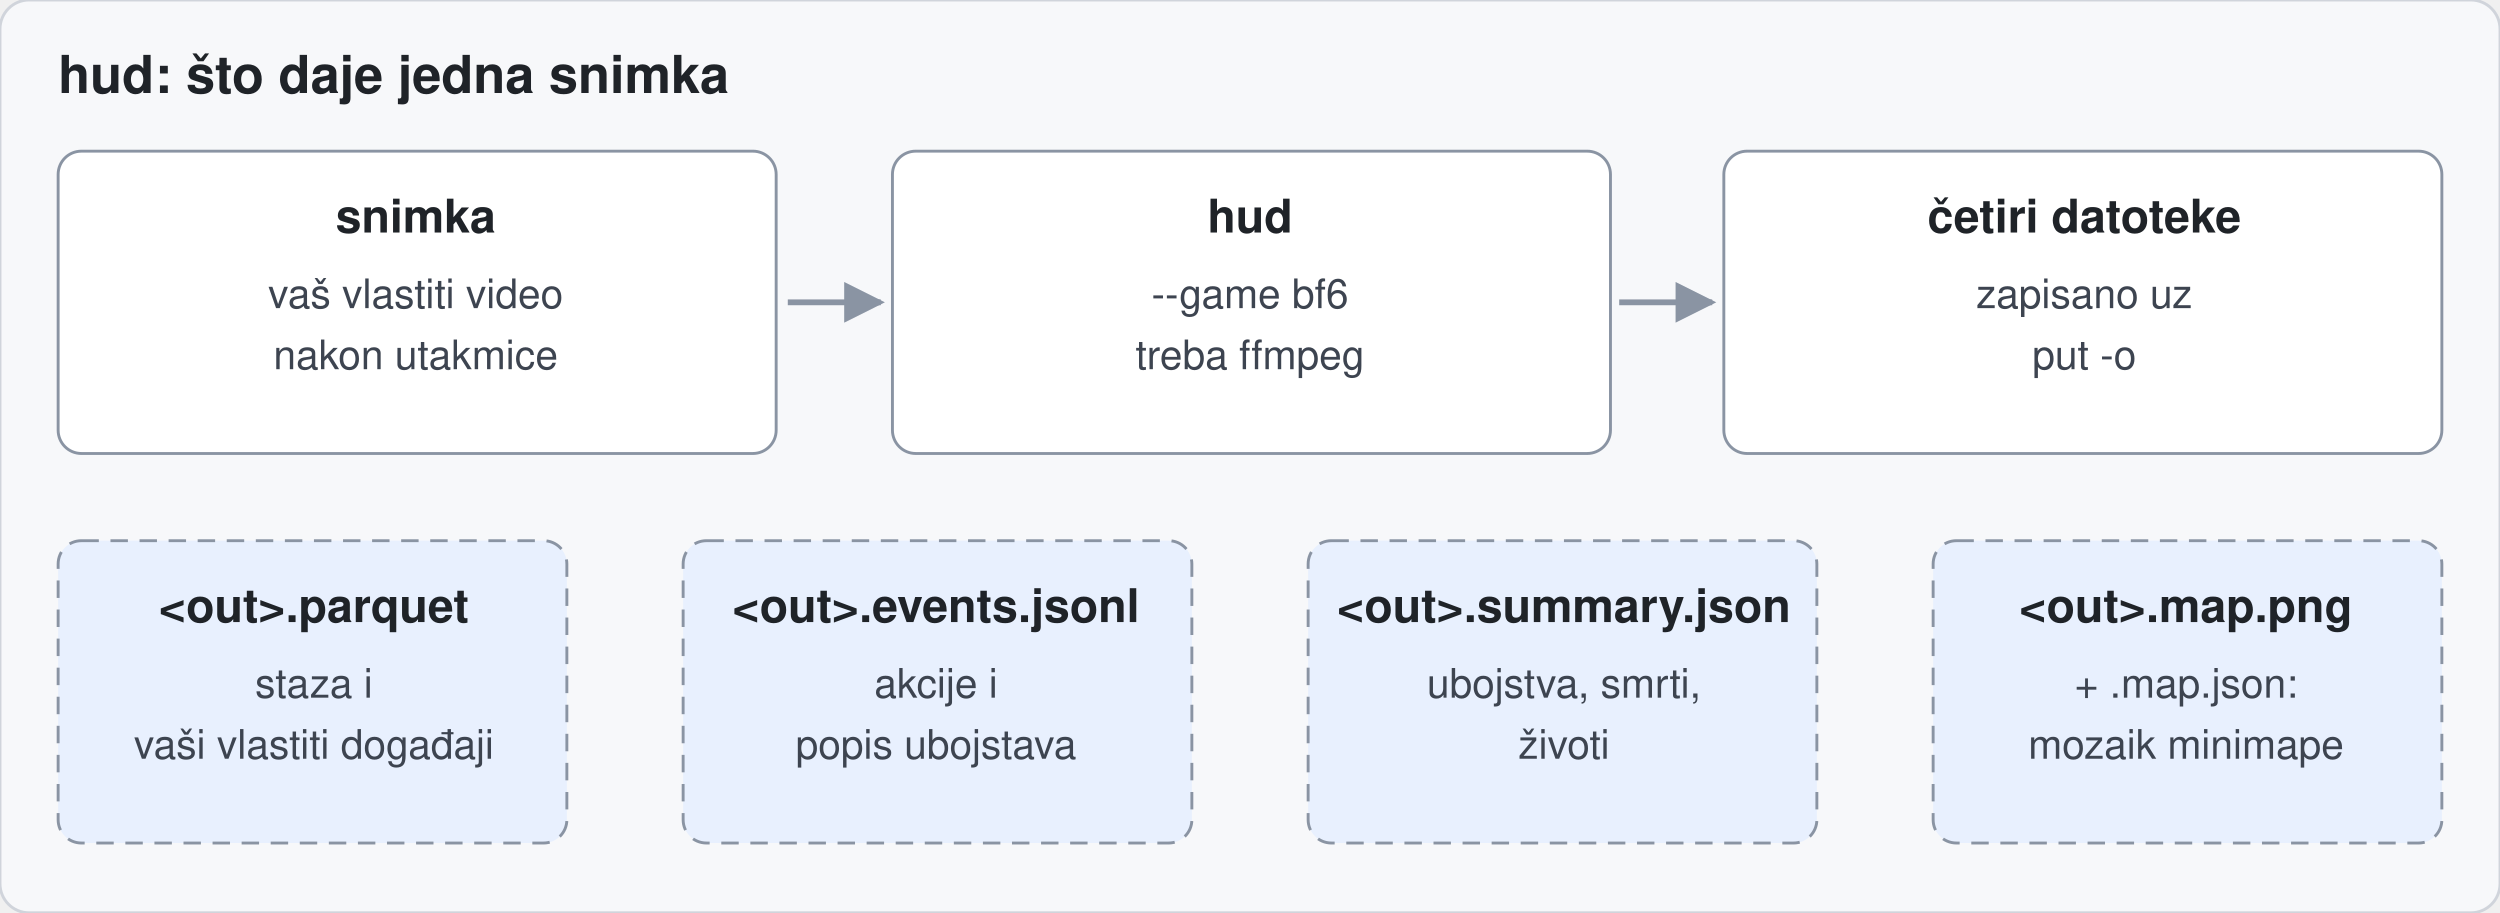
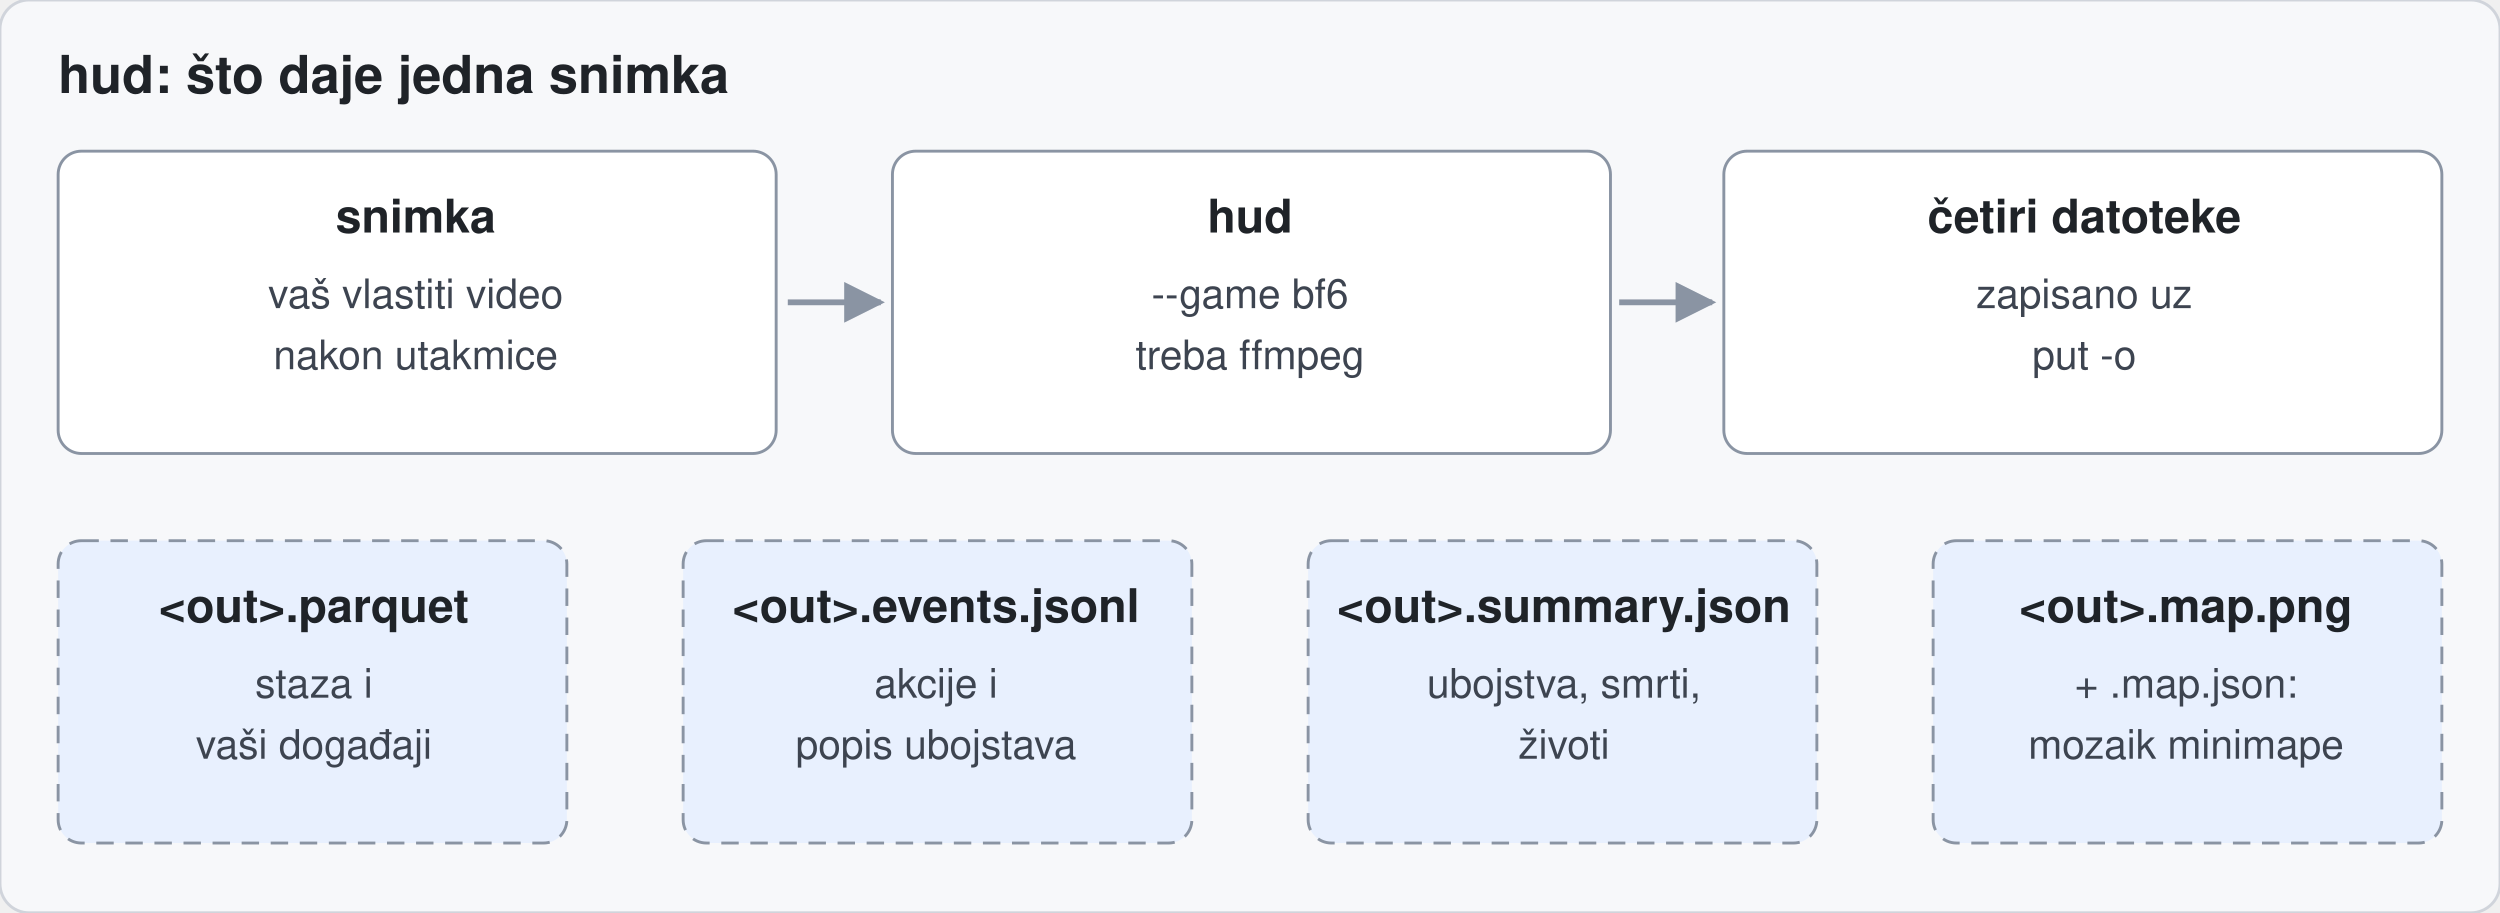
<svg xmlns="http://www.w3.org/2000/svg" width="860" height="314" viewBox="0 0 860 314" role="img" aria-label="hud: what one recording gives">
  <rect width="860" height="314" rx="10" fill="#f7f8fa" stroke="#d0d4db" />
  <defs>
    <marker id="a" viewBox="0 0 10 10" refX="9" refY="5" markerWidth="7" markerHeight="7" orient="auto-start-reverse">
      <path d="M0,0 L10,5 L0,10 z" fill="#8a94a3" />
    </marker>
  </defs>
  <text x="20" y="32" font-family="Segoe UI,Helvetica,Arial,sans-serif" font-size="18" font-weight="600" fill="#1f2328" text-anchor="start">hud: što daje jedna snimka</text>
  <rect x="20" y="52" width="247" height="104" rx="8" fill="#ffffff" stroke="#8a94a3" />
  <text x="143" y="80" font-family="Segoe UI,Helvetica,Arial,sans-serif" font-size="16" font-weight="600" fill="#1f2328" text-anchor="middle">snimka</text>
  <text x="143" y="106" font-family="Segoe UI,Helvetica,Arial,sans-serif" font-size="14" font-weight="400" fill="#3d4450" text-anchor="middle">vaš vlastiti video</text>
  <text x="143" y="127" font-family="Segoe UI,Helvetica,Arial,sans-serif" font-size="14" font-weight="400" fill="#3d4450" text-anchor="middle">nakon utakmice</text>
  <rect x="307" y="52" width="247" height="104" rx="8" fill="#ffffff" stroke="#8a94a3" />
  <text x="430" y="80" font-family="Segoe UI,Helvetica,Arial,sans-serif" font-size="16" font-weight="600" fill="#1f2328" text-anchor="middle">hud</text>
  <text x="430" y="106" font-family="Segoe UI,Helvetica,Arial,sans-serif" font-size="14" font-weight="400" fill="#3d4450" text-anchor="middle">--game bf6</text>
  <text x="430" y="127" font-family="Segoe UI,Helvetica,Arial,sans-serif" font-size="14" font-weight="400" fill="#3d4450" text-anchor="middle">treba ffmpeg</text>
  <rect x="593" y="52" width="247" height="104" rx="8" fill="#ffffff" stroke="#8a94a3" />
  <text x="717" y="80" font-family="Segoe UI,Helvetica,Arial,sans-serif" font-size="16" font-weight="600" fill="#1f2328" text-anchor="middle">četiri datoteke</text>
  <text x="717" y="106" font-family="Segoe UI,Helvetica,Arial,sans-serif" font-size="14" font-weight="400" fill="#3d4450" text-anchor="middle">zapisano uz</text>
  <text x="717" y="127" font-family="Segoe UI,Helvetica,Arial,sans-serif" font-size="14" font-weight="400" fill="#3d4450" text-anchor="middle">put -o</text>
  <line x1="271" y1="104.0" x2="303" y2="104.0" stroke="#8a94a3" stroke-width="2" marker-end="url(#a)" />
  <line x1="557" y1="104.0" x2="589" y2="104.0" stroke="#8a94a3" stroke-width="2" marker-end="url(#a)" />
  <rect x="20" y="186" width="175" height="104" rx="8" fill="#e8f0fe" stroke="#8a94a3" stroke-dasharray="6 4" />
  <text x="108" y="214" font-family="Segoe UI,Helvetica,Arial,sans-serif" font-size="16" font-weight="600" fill="#1f2328" text-anchor="middle">&lt;out&gt;.parquet</text>
  <text x="108" y="240" font-family="Segoe UI,Helvetica,Arial,sans-serif" font-size="14" font-weight="400" fill="#3d4450" text-anchor="middle">staza i</text>
-   <text x="108" y="261" font-family="Segoe UI,Helvetica,Arial,sans-serif" font-size="14" font-weight="400" fill="#3d4450" text-anchor="middle">vaši vlastiti događaji</text>
+   <text x="108" y="261" font-family="Segoe UI,Helvetica,Arial,sans-serif" font-size="14" font-weight="400" fill="#3d4450" text-anchor="middle">vaši događaji</text>
  <rect x="235" y="186" width="175" height="104" rx="8" fill="#e8f0fe" stroke="#8a94a3" stroke-dasharray="6 4" />
  <text x="322" y="214" font-family="Segoe UI,Helvetica,Arial,sans-serif" font-size="16" font-weight="600" fill="#1f2328" text-anchor="middle">&lt;out&gt;.events.jsonl</text>
  <text x="322" y="240" font-family="Segoe UI,Helvetica,Arial,sans-serif" font-size="14" font-weight="400" fill="#3d4450" text-anchor="middle">akcije i</text>
  <text x="322" y="261" font-family="Segoe UI,Helvetica,Arial,sans-serif" font-size="14" font-weight="400" fill="#3d4450" text-anchor="middle">popis ubojstava</text>
  <rect x="450" y="186" width="175" height="104" rx="8" fill="#e8f0fe" stroke="#8a94a3" stroke-dasharray="6 4" />
  <text x="538" y="214" font-family="Segoe UI,Helvetica,Arial,sans-serif" font-size="16" font-weight="600" fill="#1f2328" text-anchor="middle">&lt;out&gt;.summary.json</text>
  <text x="538" y="240" font-family="Segoe UI,Helvetica,Arial,sans-serif" font-size="14" font-weight="400" fill="#3d4450" text-anchor="middle">ubojstva, smrti,</text>
  <text x="538" y="261" font-family="Segoe UI,Helvetica,Arial,sans-serif" font-size="14" font-weight="400" fill="#3d4450" text-anchor="middle">životi</text>
  <rect x="665" y="186" width="175" height="104" rx="8" fill="#e8f0fe" stroke="#8a94a3" stroke-dasharray="6 4" />
  <text x="752" y="214" font-family="Segoe UI,Helvetica,Arial,sans-serif" font-size="16" font-weight="600" fill="#1f2328" text-anchor="middle">&lt;out&gt;.map.png</text>
  <text x="752" y="240" font-family="Segoe UI,Helvetica,Arial,sans-serif" font-size="14" font-weight="400" fill="#3d4450" text-anchor="middle">+ .map.json:</text>
  <text x="752" y="261" font-family="Segoe UI,Helvetica,Arial,sans-serif" font-size="14" font-weight="400" fill="#3d4450" text-anchor="middle">mozaik minimape</text>
</svg>
